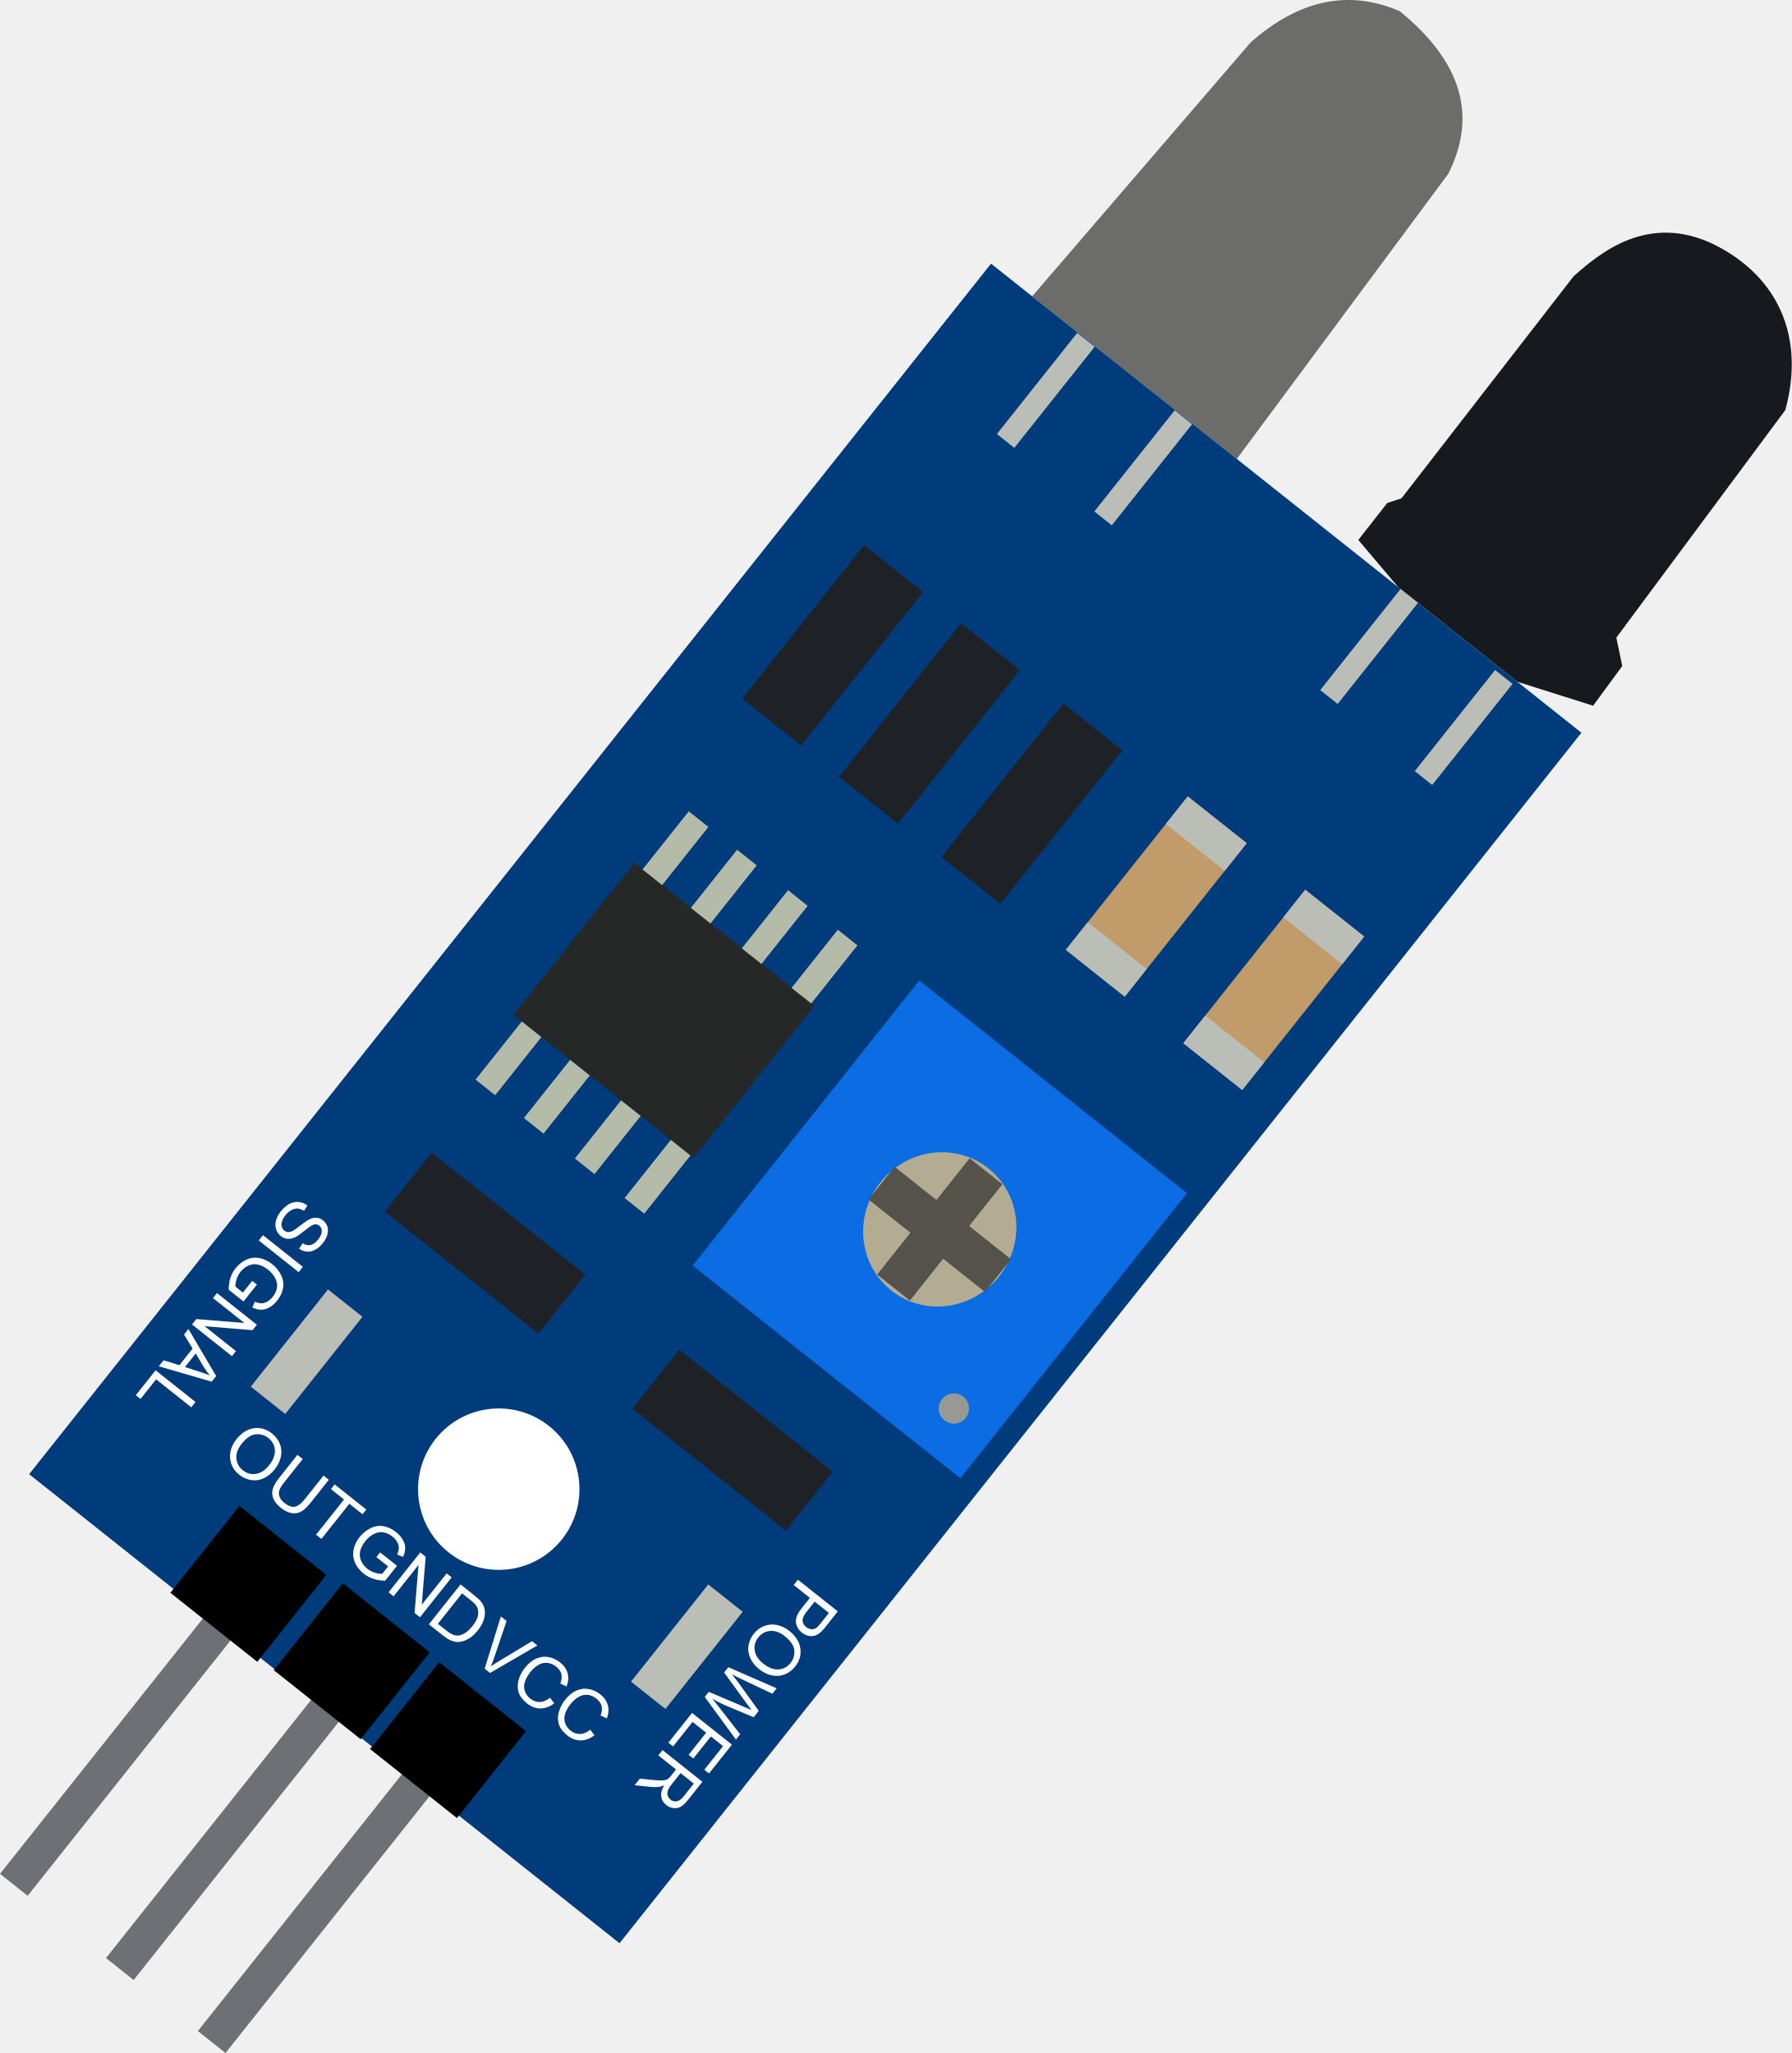
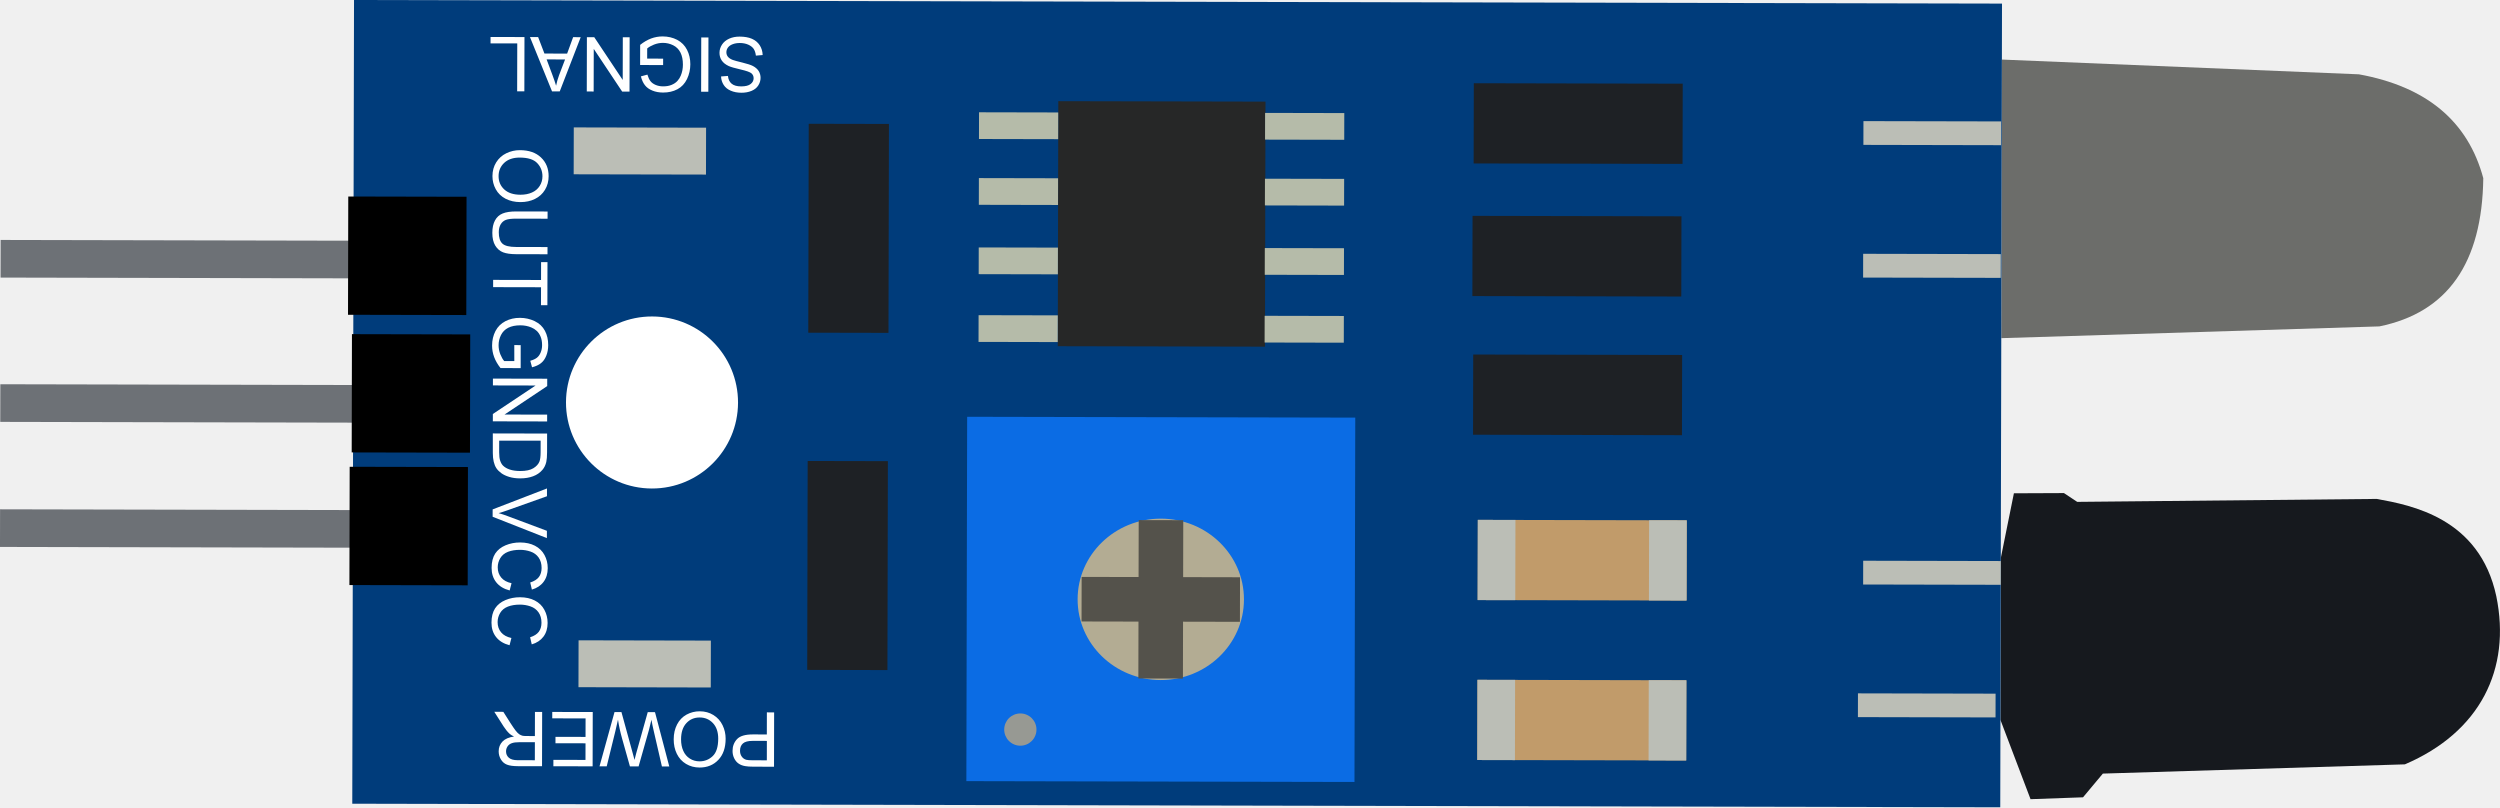
- <svg xmlns="http://www.w3.org/2000/svg" gorn="0" height="137.025mm" id="svg1" version="1.1" viewBox="0 0 119.578 137.025" width="119.578mm" xml:space="preserve">
+ <svg xmlns="http://www.w3.org/2000/svg" gorn="0" height="50.549mm" id="svg1" version="1.1" viewBox="0 0 156.544 50.549" width="156.544mm" xml:space="preserve">
  <defs id="defs1" />
-   <g id="g63" transform="matrix(2.094257,-2.635781,2.635781,2.094257,14.6952,97.42117)">
+   <g id="g63" transform="matrix(3.366482,0.007308,-0.007308,3.366482,30.83974,9.398939)">
    <rect style="fill:#6d7176;fill-opacity:1;stroke-width:1" id="rect10" width="6.786" height="0.7" x="-9.145" y="6.701" />
    <rect style="fill:#6d7176;fill-opacity:1;stroke-width:1" id="rect21" width="6.786" height="0.7" x="-9.145" y="4.375" />
    <rect style="fill:#6d7176;fill-opacity:1;stroke-width:1" id="rect25" width="6.786" height="0.7" x="-9.145" y="1.691" />
    <path style="fill:#6c6d6a;fill-opacity:1;stroke-width:1" d="m 28.071,-1.745 6.641,0.26 c 1.259,0.226 2.031,0.868 2.318,1.927 -0.017,1.58 -0.66,2.5 -1.927,2.761 l -7.032,0.234 z" id="path10" />
    <path style="fill:#16191e;fill-opacity:1;stroke-width:1" d="m 28.071,7.527 0.241,-1.205 0.931,-0.006 0.247,0.163 5.571,-0.067 c 0.645,0.116 1.913,0.349 2.228,1.805 0.282,1.356 -0.296,2.53 -1.694,3.131 l -5.617,0.184 -0.368,0.442 -0.976,0.037 -0.563,-1.473 z" id="path11" />
    <rect style="fill:#003c7b;fill-opacity:1;stroke-width:1.005" id="rect7" width="30.653" height="14.949" x="-2.582" y="-2.786" />
    <g id="g56" transform="translate(-13.59441,-7.77339)">
      <g id="g34" transform="translate(2.109253,-16.65065)">
        <rect style="fill:#262727;fill-opacity:1;stroke-width:1" id="rect26" width="3.854" height="4.558" x="22.007" y="23.491" />
        <rect style="fill:#b5bba9;fill-opacity:1;stroke-width:1" id="rect27" width="1.473" height="0.497" x="20.533" y="23.701" />
        <rect style="fill:#b5bba9;fill-opacity:1;stroke-width:1" id="rect28" width="1.473" height="0.497" x="20.533" y="24.925" />
        <rect style="fill:#b5bba9;fill-opacity:1;stroke-width:1" id="rect29" width="1.473" height="0.497" x="20.533" y="26.215" />
        <rect style="fill:#b5bba9;fill-opacity:1;stroke-width:1" id="rect30" width="1.473" height="0.497" x="20.533" y="27.475" />
        <rect style="fill:#b5bba9;fill-opacity:1;stroke-width:1" id="rect31" width="1.473" height="0.497" x="25.854" y="23.701" />
        <rect style="fill:#b5bba9;fill-opacity:1;stroke-width:1" id="rect32" width="1.473" height="0.497" x="25.854" y="24.925" />
        <rect style="fill:#b5bba9;fill-opacity:1;stroke-width:1" id="rect33" width="1.473" height="0.497" x="25.854" y="26.215" />
        <rect style="fill:#b5bba9;fill-opacity:1;stroke-width:1" id="rect34" width="1.473" height="0.497" x="25.854" y="27.475" />
      </g>
      <rect style="fill:#1e2125;fill-opacity:1;stroke-width:1.229" id="rect35" width="1.492" height="3.886" x="19.475" y="7.271" />
      <rect style="fill:#1e2125;fill-opacity:1;stroke-width:1.229" id="rect36" width="1.492" height="3.886" x="19.469" y="13.543" />
      <rect style="fill:#1e2125;fill-opacity:1;stroke-width:1.229" id="rect37" width="1.492" height="3.886" x="-7.982" y="31.844" transform="rotate(-90)" />
      <rect style="fill:#1e2125;fill-opacity:1;stroke-width:1.229" id="rect38" width="1.492" height="3.886" x="-10.449" y="31.826" transform="rotate(-90)" />
      <rect style="fill:#1e2125;fill-opacity:1;stroke-width:1.229" id="rect39" width="1.492" height="3.886" x="-13.028" y="31.844" transform="rotate(-90)" />
      <g id="g46" transform="translate(2.109253,-16.65065)">
        <rect style="fill:#c19b6a;fill-opacity:1;stroke-width:1.229" id="rect40" width="1.492" height="3.886" x="-32.754" y="29.827" transform="rotate(-90)" />
        <rect style="fill:#bbbeb6;fill-opacity:1;stroke-width:0.521" id="rect41" width="1.492" height="0.7" x="-32.754" y="29.827" transform="rotate(-90)" />
        <rect style="fill:#bbbeb6;fill-opacity:1;stroke-width:0.521" id="rect42" width="1.492" height="0.7" x="-32.754" y="33.013" transform="rotate(-90)" />
      </g>
      <g id="g45" transform="translate(2.109253,-16.65065)">
        <rect style="fill:#c19b6a;fill-opacity:1;stroke-width:1.229" id="rect43" width="1.492" height="3.886" x="-35.729" y="29.827" transform="rotate(-90)" />
        <rect style="fill:#bbbeb6;fill-opacity:1;stroke-width:0.521" id="rect44" width="1.492" height="0.7" x="-35.729" y="29.827" transform="rotate(-90)" />
        <rect style="fill:#bbbeb6;fill-opacity:1;stroke-width:0.521" id="rect45" width="1.492" height="0.7" x="-35.729" y="33.013" transform="rotate(-90)" />
      </g>
      <rect style="fill:#bbbeb6;fill-opacity:1;stroke-width:1" id="rect46" width="2.56" height="0.442" x="39.093" y="7.179" />
      <rect style="fill:#bbbeb6;fill-opacity:1;stroke-width:1" id="rect47" width="2.56" height="0.442" x="39.093" y="9.647" />
      <rect style="fill:#bbbeb6;fill-opacity:1;stroke-width:1" id="rect48" width="2.56" height="0.442" x="39.106" y="15.356" />
      <rect style="fill:#bbbeb6;fill-opacity:1;stroke-width:1" id="rect49" width="2.56" height="0.442" x="39.014" y="17.823" />
      <rect style="fill:#bbbeb6;fill-opacity:1;stroke-width:1.083" id="rect50" width="2.461" height="0.872" x="15.105" y="7.348" />
      <rect style="fill:#bbbeb6;fill-opacity:1;stroke-width:1.083" id="rect51" width="2.461" height="0.872" x="15.215" y="16.888" />
      <g id="g55" transform="translate(22.43368,12.71449)">
        <rect style="fill:#0b6ce4;fill-opacity:1;stroke-width:1" id="rect52" width="7.219" height="6.777" x="0" y="0" />
        <ellipse style="fill:#b3ac93;fill-opacity:1;stroke-width:1.441" id="path52" cx="3.609" cy="3.388" rx="1.547" ry="1.501" />
        <g id="g54" transform="translate(-20.21104,-29.1702)">
          <rect style="fill:#54524b;fill-opacity:1;stroke-width:1.023" id="rect53" width="0.829" height="2.946" x="23.406" y="31.085" />
          <rect style="fill:#54524b;fill-opacity:1;stroke-width:1.023" id="rect54" width="0.829" height="2.946" x="-32.973" y="22.347" transform="rotate(-90)" />
        </g>
        <circle style="fill:#979993;fill-opacity:1;stroke-width:1.28" id="path54" cx="1.002" cy="5.816" r="0.3" />
      </g>
    </g>
    <circle style="fill:#ffffff;fill-opacity:1;stroke-width:0.997" id="path56" cx="2.977" cy="4.688" r="1.6" />
    <g id="g58" transform="translate(-8.979014,-23.24597)">
      <rect style="fill:#000000;fill-opacity:1;stroke-width:1.058" id="rect56" width="2.2" height="2.2" x="6.298" y="24.115" />
      <rect style="fill:#000000;fill-opacity:1;stroke-width:1.058" id="rect57" width="2.2" height="2.2" x="6.372" y="26.675" />
      <rect style="fill:#000000;fill-opacity:1;stroke-width:1.058" id="rect58" width="2.2" height="2.2" x="6.335" y="29.142" />
    </g>
    <path d="m 0,-0.509 q 0,-0.251 0.135,-0.393 0.135,-0.143 0.349,-0.143 0.14,0 0.252,0.067 0.112,0.067 0.171,0.187 0.059,0.119 0.059,0.271 0,0.154 -0.062,0.275 Q 0.842,-0.125 0.728,-0.062 0.615,0 0.483,0 0.34,0 0.228,-0.069 0.116,-0.138 0.058,-0.257 0,-0.376 0,-0.509 Z m 0.138,0.002 q 0,0.183 0.098,0.288 0.099,0.105 0.247,0.105 0.151,0 0.248,-0.106 0.098,-0.106 0.098,-0.301 0,-0.123 -0.042,-0.215 -0.041,-0.092 -0.122,-0.143 -0.08,-0.051 -0.18,-0.051 -0.142,0 -0.245,0.098 -0.102,0.097 -0.102,0.325 z M 1.801,-1.027 h 0.134 v 0.584 q 0,0.152 -0.034,0.242 -0.034,0.09 -0.125,0.146 Q 1.686,0 1.54,0 1.398,0 1.308,-0.049 1.217,-0.098 1.179,-0.19 1.14,-0.283 1.14,-0.444 V -1.027 h 0.134 v 0.583 q 0,0.132 0.024,0.194 0.025,0.062 0.084,0.096 0.06,0.034 0.146,0.034 0.147,0 0.21,-0.067 0.063,-0.067 0.063,-0.257 z m 0.613,1.01 V -0.908 H 2.082 V -1.027 h 0.801 v 0.119 h -0.334 v 0.891 z" id="text59" style="font-size:1.411px;line-height:1.25;font-family:Arial;-inkscape-font-specification:Arial;text-align:justify;fill:#ffffff" transform="rotate(90)" aria-label="OUT" />
    <path d="m 3.626,-0.413 v -0.119 l 0.428,-6.8902e-4 v 0.375 Q 3.955,-0.079 3.85,-0.039 3.745,0 3.635,0 3.486,0 3.364,-0.063 3.243,-0.127 3.181,-0.248 q -0.062,-0.121 -0.062,-0.269 0,-0.147 0.061,-0.275 0.062,-0.128 0.178,-0.19 0.116,-0.062 0.267,-0.062 0.11,0 0.198,0.036 0.089,0.035 0.139,0.099 0.05,0.063 0.076,0.165 l -0.121,0.033 Q 3.895,-0.789 3.861,-0.833 3.827,-0.877 3.765,-0.903 3.702,-0.93 3.626,-0.93 q -0.092,0 -0.158,0.028 -0.067,0.028 -0.108,0.073 -0.041,0.045 -0.063,0.1 -0.039,0.094 -0.039,0.203 0,0.135 0.046,0.226 0.047,0.091 0.136,0.135 0.089,0.044 0.189,0.044 0.087,0 0.169,-0.033 0.083,-0.034 0.125,-0.072 v -0.188 z m 0.624,0.396 V -1.027 h 0.137 l 0.531,0.793 V -1.027 H 5.045 v 1.01 H 4.908 L 4.377,-0.811 v 0.794 z m 1.02,0 V -1.027 h 0.348 q 0.118,0 0.18,0.014 0.087,0.02 0.148,0.072 0.08,0.068 0.119,0.173 0.04,0.105 0.04,0.24 0,0.115 -0.027,0.204 -0.027,0.089 -0.069,0.147 -0.042,0.058 -0.092,0.092 -0.05,0.033 -0.121,0.05 -0.07,0.017 -0.162,0.017 z m 0.134,-0.119 h 0.216 q 0.1,0 0.156,-0.019 0.057,-0.019 0.091,-0.052 0.048,-0.048 0.074,-0.127 0.027,-0.081 0.027,-0.195 0,-0.158 -0.052,-0.243 -0.052,-0.085 -0.126,-0.114 -0.054,-0.021 -0.173,-0.021 H 5.403 Z" id="text60" style="font-size:1.411px;line-height:1.25;font-family:Arial;-inkscape-font-specification:Arial;text-align:justify;fill:#ffffff" transform="rotate(90)" aria-label="GND" />
    <path d="M 6.683,-0.017 6.291,-1.027 h 0.145 l 0.263,0.734 q 0.032,0.088 0.053,0.165 0.023,-0.083 0.054,-0.165 L 7.079,-1.027 h 0.136 l -0.395,1.01 z m 1.373,-0.354 0.134,0.034 Q 8.148,-0.173 8.038,-0.086 7.929,0 7.771,0 7.608,0 7.505,-0.066 7.403,-0.133 7.35,-0.259 7.297,-0.385 7.297,-0.53 q 0,-0.158 0.06,-0.275 0.061,-0.118 0.172,-0.178 0.112,-0.061 0.245,-0.061 0.152,0 0.255,0.077 0.103,0.077 0.144,0.217 l -0.132,0.031 q -0.035,-0.11 -0.102,-0.161 -0.067,-0.05 -0.168,-0.05 -0.116,0 -0.195,0.056 -0.078,0.056 -0.11,0.15 -0.032,0.094 -0.032,0.194 0,0.129 0.037,0.225 0.038,0.096 0.117,0.143 0.079,0.048 0.172,0.048 0.112,0 0.19,-0.065 0.078,-0.065 0.105,-0.192 z m 1.019,0 0.134,0.034 Q 9.167,-0.173 9.057,-0.086 8.948,0 8.79,0 8.627,0 8.524,-0.066 8.422,-0.133 8.369,-0.259 q -0.053,-0.126 -0.053,-0.271 0,-0.158 0.06,-0.275 0.061,-0.118 0.172,-0.178 0.112,-0.061 0.245,-0.061 0.152,0 0.255,0.077 0.103,0.077 0.144,0.217 l -0.132,0.031 q -0.035,-0.11 -0.102,-0.161 -0.067,-0.05 -0.168,-0.05 -0.116,0 -0.195,0.056 -0.078,0.056 -0.11,0.15 -0.032,0.094 -0.032,0.194 0,0.129 0.037,0.225 0.038,0.096 0.117,0.143 0.079,0.048 0.172,0.048 0.112,0 0.19,-0.065 0.078,-0.065 0.105,-0.192 z" id="text61" style="font-size:1.411px;line-height:1.25;font-family:Arial;-inkscape-font-specification:Arial;text-align:justify;fill:#ffffff" transform="rotate(90)" aria-label="VCC" />
    <path d="m -5.261,-10.448 v -1.01 h 0.381 q 0.101,0 0.154,0.01 0.074,0.012 0.125,0.048 0.05,0.034 0.081,0.097 0.031,0.063 0.031,0.138 0,0.129 -0.082,0.218 -0.082,0.089 -0.296,0.089 h -0.259 v 0.411 z m 0.134,-0.53 h 0.261 q 0.13,0 0.184,-0.048 0.054,-0.048 0.054,-0.136 0,-0.063 -0.032,-0.108 -0.032,-0.045 -0.084,-0.06 -0.034,-0.009 -0.125,-0.009 h -0.258 z m 0.767,0.038 q 0,-0.251 0.135,-0.393 0.135,-0.143 0.349,-0.143 0.14,0 0.252,0.067 0.112,0.067 0.171,0.187 0.059,0.119 0.059,0.271 0,0.154 -0.062,0.275 -0.062,0.121 -0.176,0.184 -0.114,0.062 -0.245,0.062 -0.143,0 -0.255,-0.069 -0.112,-0.069 -0.17,-0.188 -0.058,-0.119 -0.058,-0.252 z m 0.138,0.002 q 0,0.183 0.098,0.288 0.099,0.105 0.247,0.105 0.151,0 0.248,-0.106 0.098,-0.106 0.098,-0.301 0,-0.123 -0.042,-0.215 -0.041,-0.092 -0.122,-0.143 -0.08,-0.051 -0.18,-0.051 -0.142,0 -0.245,0.098 -0.102,0.097 -0.102,0.325 z m 1.177,0.49 -0.268,-1.01 h 0.137 l 0.154,0.662 q 0.025,0.104 0.043,0.207 0.039,-0.162 0.045,-0.187 l 0.192,-0.682 h 0.161 l 0.145,0.511 q 0.054,0.19 0.079,0.358 0.019,-0.096 0.05,-0.22 l 0.158,-0.649 h 0.134 l -0.277,1.01 h -0.129 l -0.213,-0.77 q -0.027,-0.096 -0.032,-0.119 -0.016,0.07 -0.03,0.119 l -0.214,0.77 z m 1.158,0 v -1.01 h 0.73 v 0.119 h -0.597 v 0.309 h 0.559 v 0.119 h -0.559 v 0.344 h 0.62 v 0.119 z m 0.941,0 v -1.01 h 0.448 q 0.135,0 0.205,0.028 0.07,0.027 0.112,0.096 0.042,0.069 0.042,0.152 0,0.107 -0.07,0.181 -0.07,0.074 -0.215,0.094 0.053,0.025 0.081,0.05 0.059,0.054 0.111,0.134 l 0.176,0.275 h -0.168 l -0.134,-0.21 q -0.059,-0.091 -0.096,-0.139 -0.038,-0.048 -0.068,-0.068 -0.03,-0.019 -0.061,-0.027 -0.023,-0.005 -0.074,-0.005 h -0.155 v 0.449 z m 0.134,-0.564 h 0.287 q 0.092,0 0.143,-0.019 0.052,-0.019 0.079,-0.061 0.027,-0.042 0.027,-0.091 0,-0.072 -0.052,-0.118 -0.052,-0.046 -0.164,-0.046 h -0.32 z" id="text62" style="font-size:1.411px;line-height:1.25;font-family:Arial;-inkscape-font-specification:Arial;text-align:justify;fill:#ffffff" transform="scale(-1)" aria-label="POWER" />
    <path d="m 5.021,-1.779 -0.126,0.011 q -0.009,-0.076 -0.041,-0.125 -0.033,-0.048 -0.102,-0.079 -0.069,-0.03 -0.155,-0.03 -0.076,0 -0.135,0.023 -0.059,0.023 -0.087,0.062 -0.029,0.04 -0.029,0.087 0,0.048 0.028,0.083 0.028,0.036 0.091,0.06 0.041,0.016 0.18,0.049 0.139,0.034 0.195,0.063 0.072,0.038 0.108,0.094 0.035,0.057 0.035,0.126 0,0.076 -0.043,0.143 -0.043,0.067 -0.127,0.101 -0.083,0.034 -0.185,0.034 -0.112,0 -0.198,-0.037 -0.086,-0.036 -0.132,-0.106 -0.046,-0.07 -0.05,-0.159 l 0.128,-0.01 q 0.01,0.096 0.07,0.145 0.059,0.049 0.176,0.049 0.121,0 0.177,-0.045 0.055,-0.044 0.055,-0.107 0,-0.054 -0.039,-0.09 -0.039,-0.035 -0.201,-0.072 -0.163,-0.037 -0.224,-0.064 -0.088,-0.041 -0.13,-0.103 -0.042,-0.062 -0.042,-0.143 0,-0.081 0.046,-0.152 0.046,-0.071 0.133,-0.111 0.086,-0.039 0.194,-0.039 0.137,0 0.23,0.04 0.092,0.04 0.145,0.12 0.052,0.081 0.055,0.182 z M 4.012,-2.104 v 1.01 H 3.878 V -2.104 Z M 3.17,-1.708 v 0.119 l -0.428,6.89e-4 v -0.375 q 0.099,-0.079 0.203,-0.119 0.105,-0.039 0.215,-0.039 0.149,0 0.271,0.063 0.121,0.064 0.183,0.185 0.062,0.121 0.062,0.269 0,0.147 -0.061,0.275 -0.062,0.128 -0.178,0.19 -0.116,0.062 -0.267,0.062 -0.11,0 -0.198,-0.036 -0.089,-0.035 -0.139,-0.099 -0.05,-0.063 -0.076,-0.165 l 0.121,-0.033 q 0.023,0.077 0.057,0.121 0.034,0.044 0.096,0.07 0.063,0.027 0.139,0.027 0.092,0 0.158,-0.028 0.067,-0.028 0.108,-0.073 0.041,-0.045 0.063,-0.1 0.039,-0.094 0.039,-0.203 0,-0.135 -0.046,-0.226 -0.047,-0.091 -0.136,-0.135 -0.089,-0.044 -0.189,-0.044 -0.087,0 -0.169,0.033 -0.083,0.034 -0.125,0.072 V -1.708 Z M 2.546,-2.104 v 1.01 H 2.409 L 1.879,-1.887 v 0.793 H 1.751 v -1.01 h 0.137 l 0.531,0.794 v -0.794 z m -0.91,0 -0.388,1.01 H 1.105 L 0.692,-2.104 h 0.152 l 0.118,0.306 H 1.384 l 0.111,-0.306 z M 1.346,-1.689 H 1.003 l 0.105,0.28 q 0.048,0.127 0.072,0.209 0.019,-0.097 0.054,-0.193 z M 0.59,-2.104 v 1.01 h -0.134 v -0.891 h -0.497 v -0.119 z" id="text63" style="font-size:1.411px;line-height:1.25;font-family:Arial;-inkscape-font-specification:Arial;text-align:justify;fill:#ffffff" aria-label="SIGNAL" />
  </g>
</svg>
